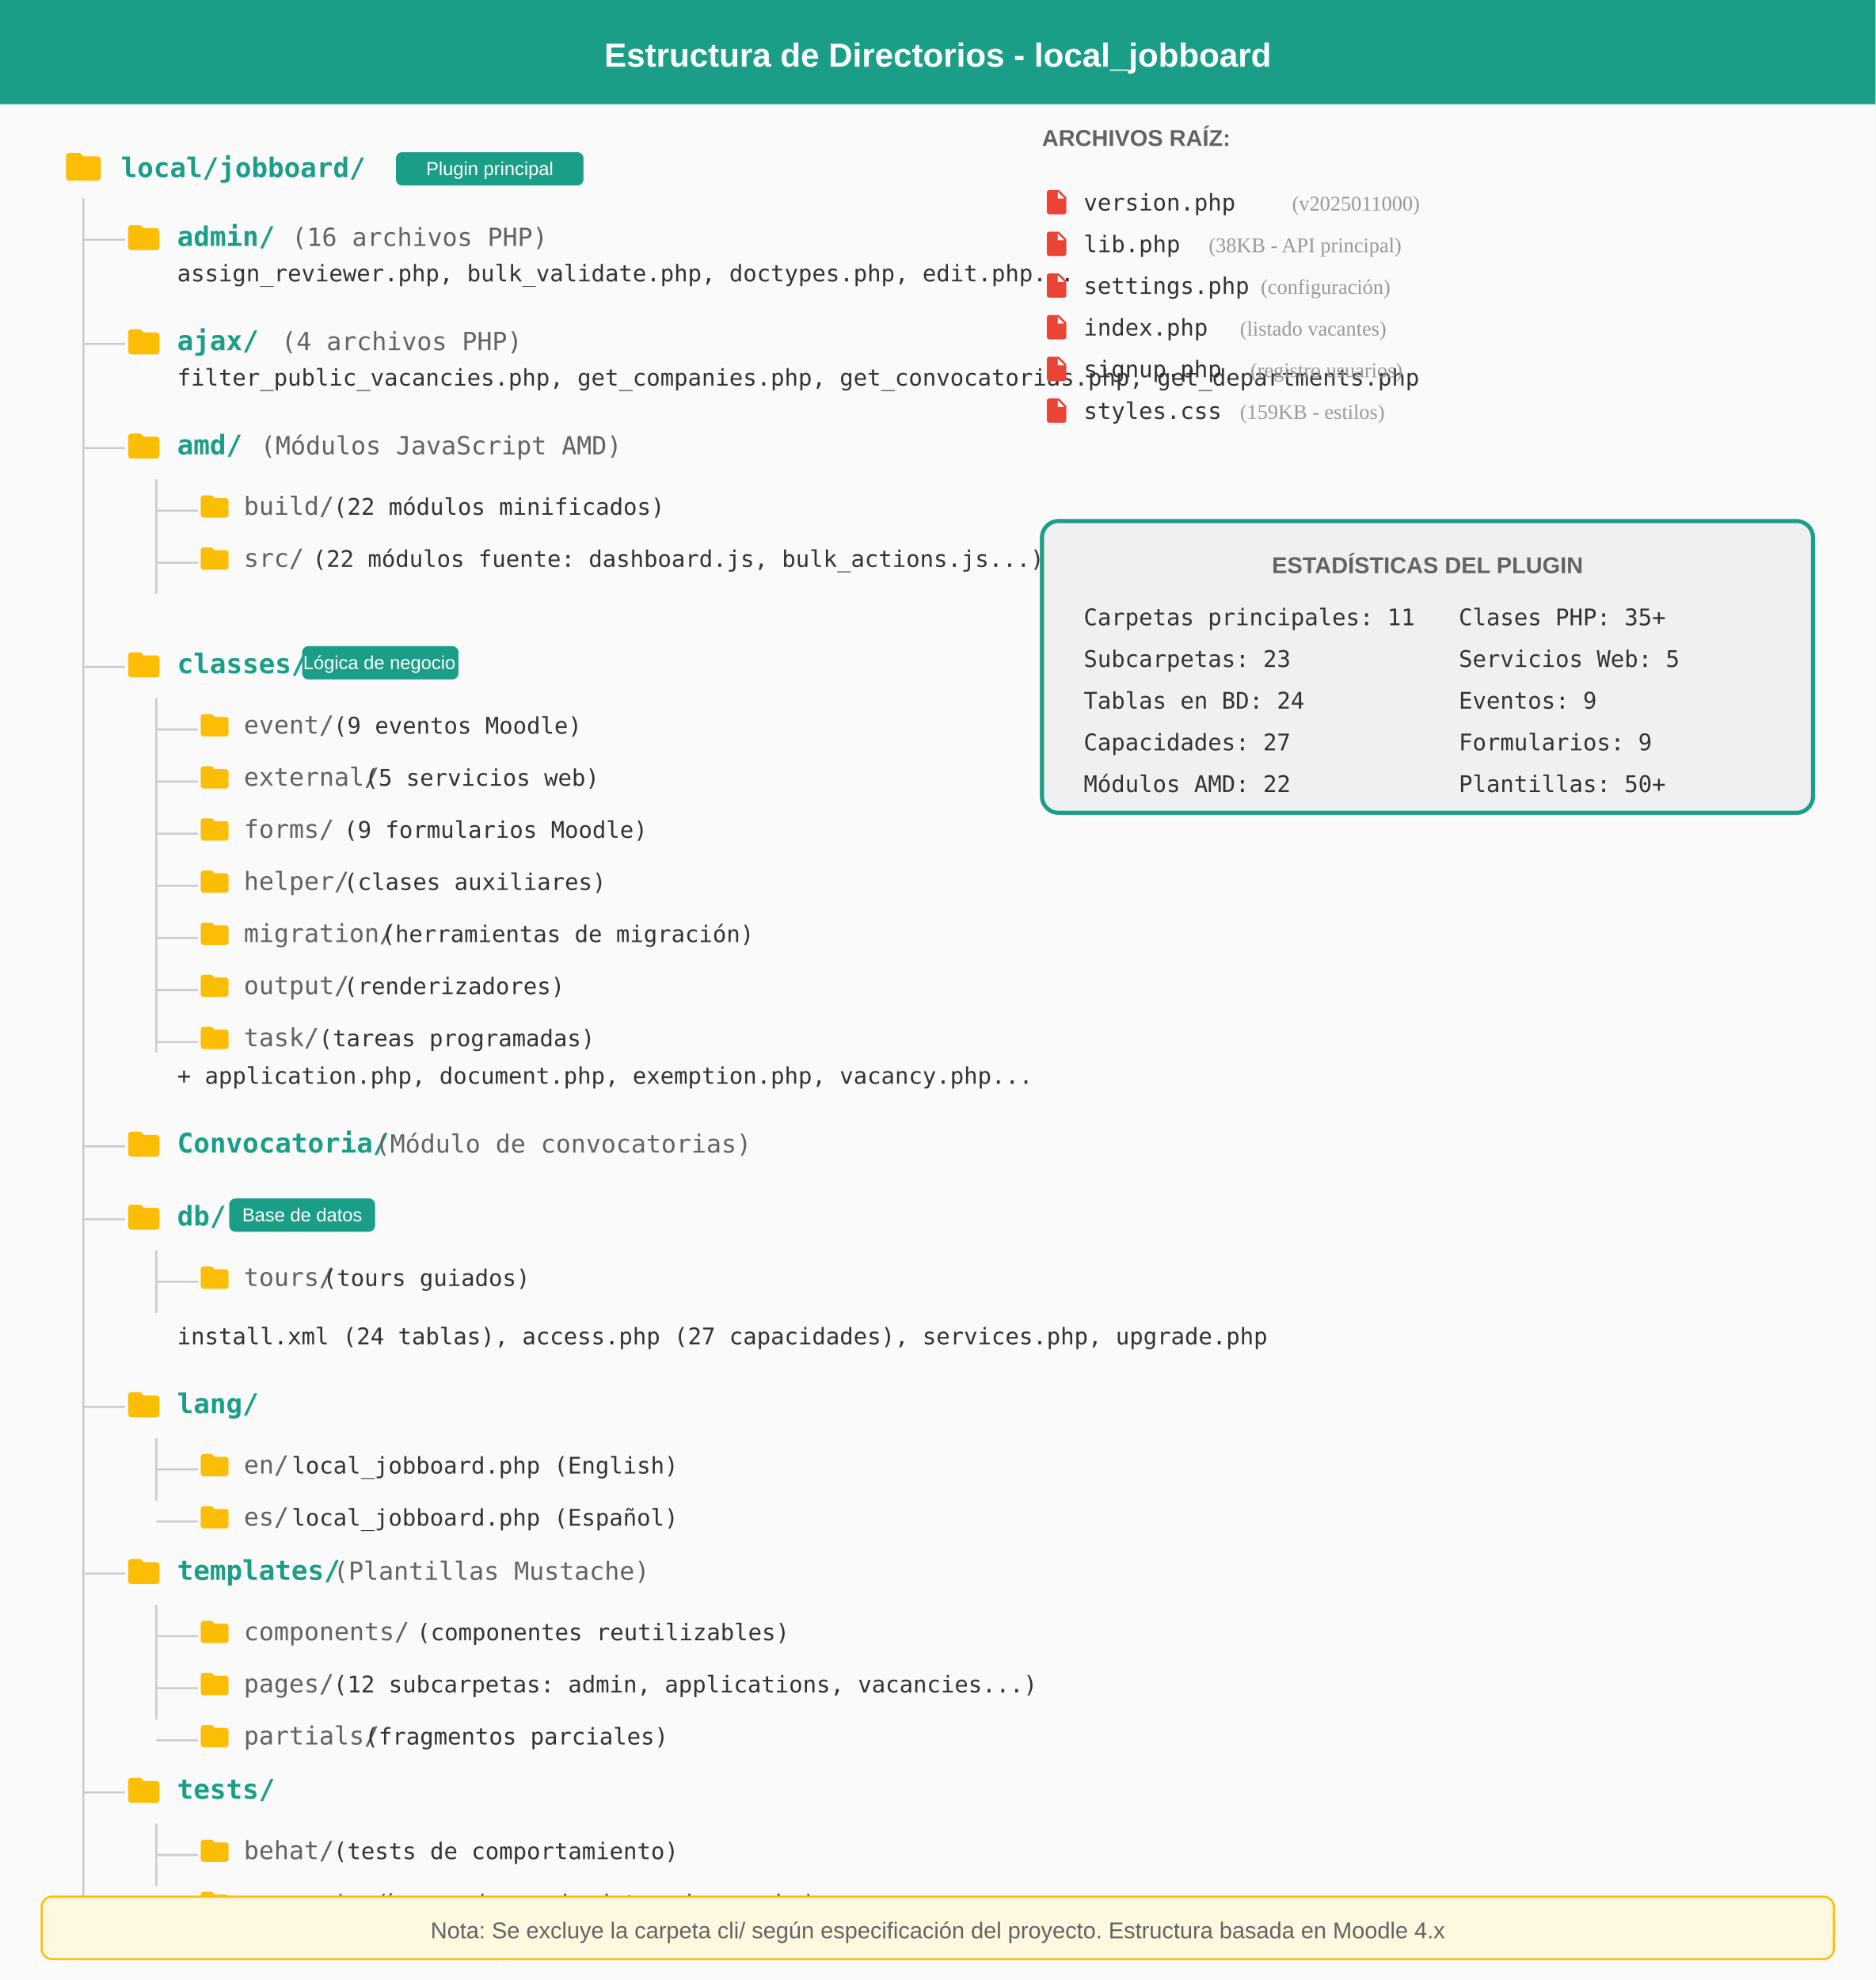
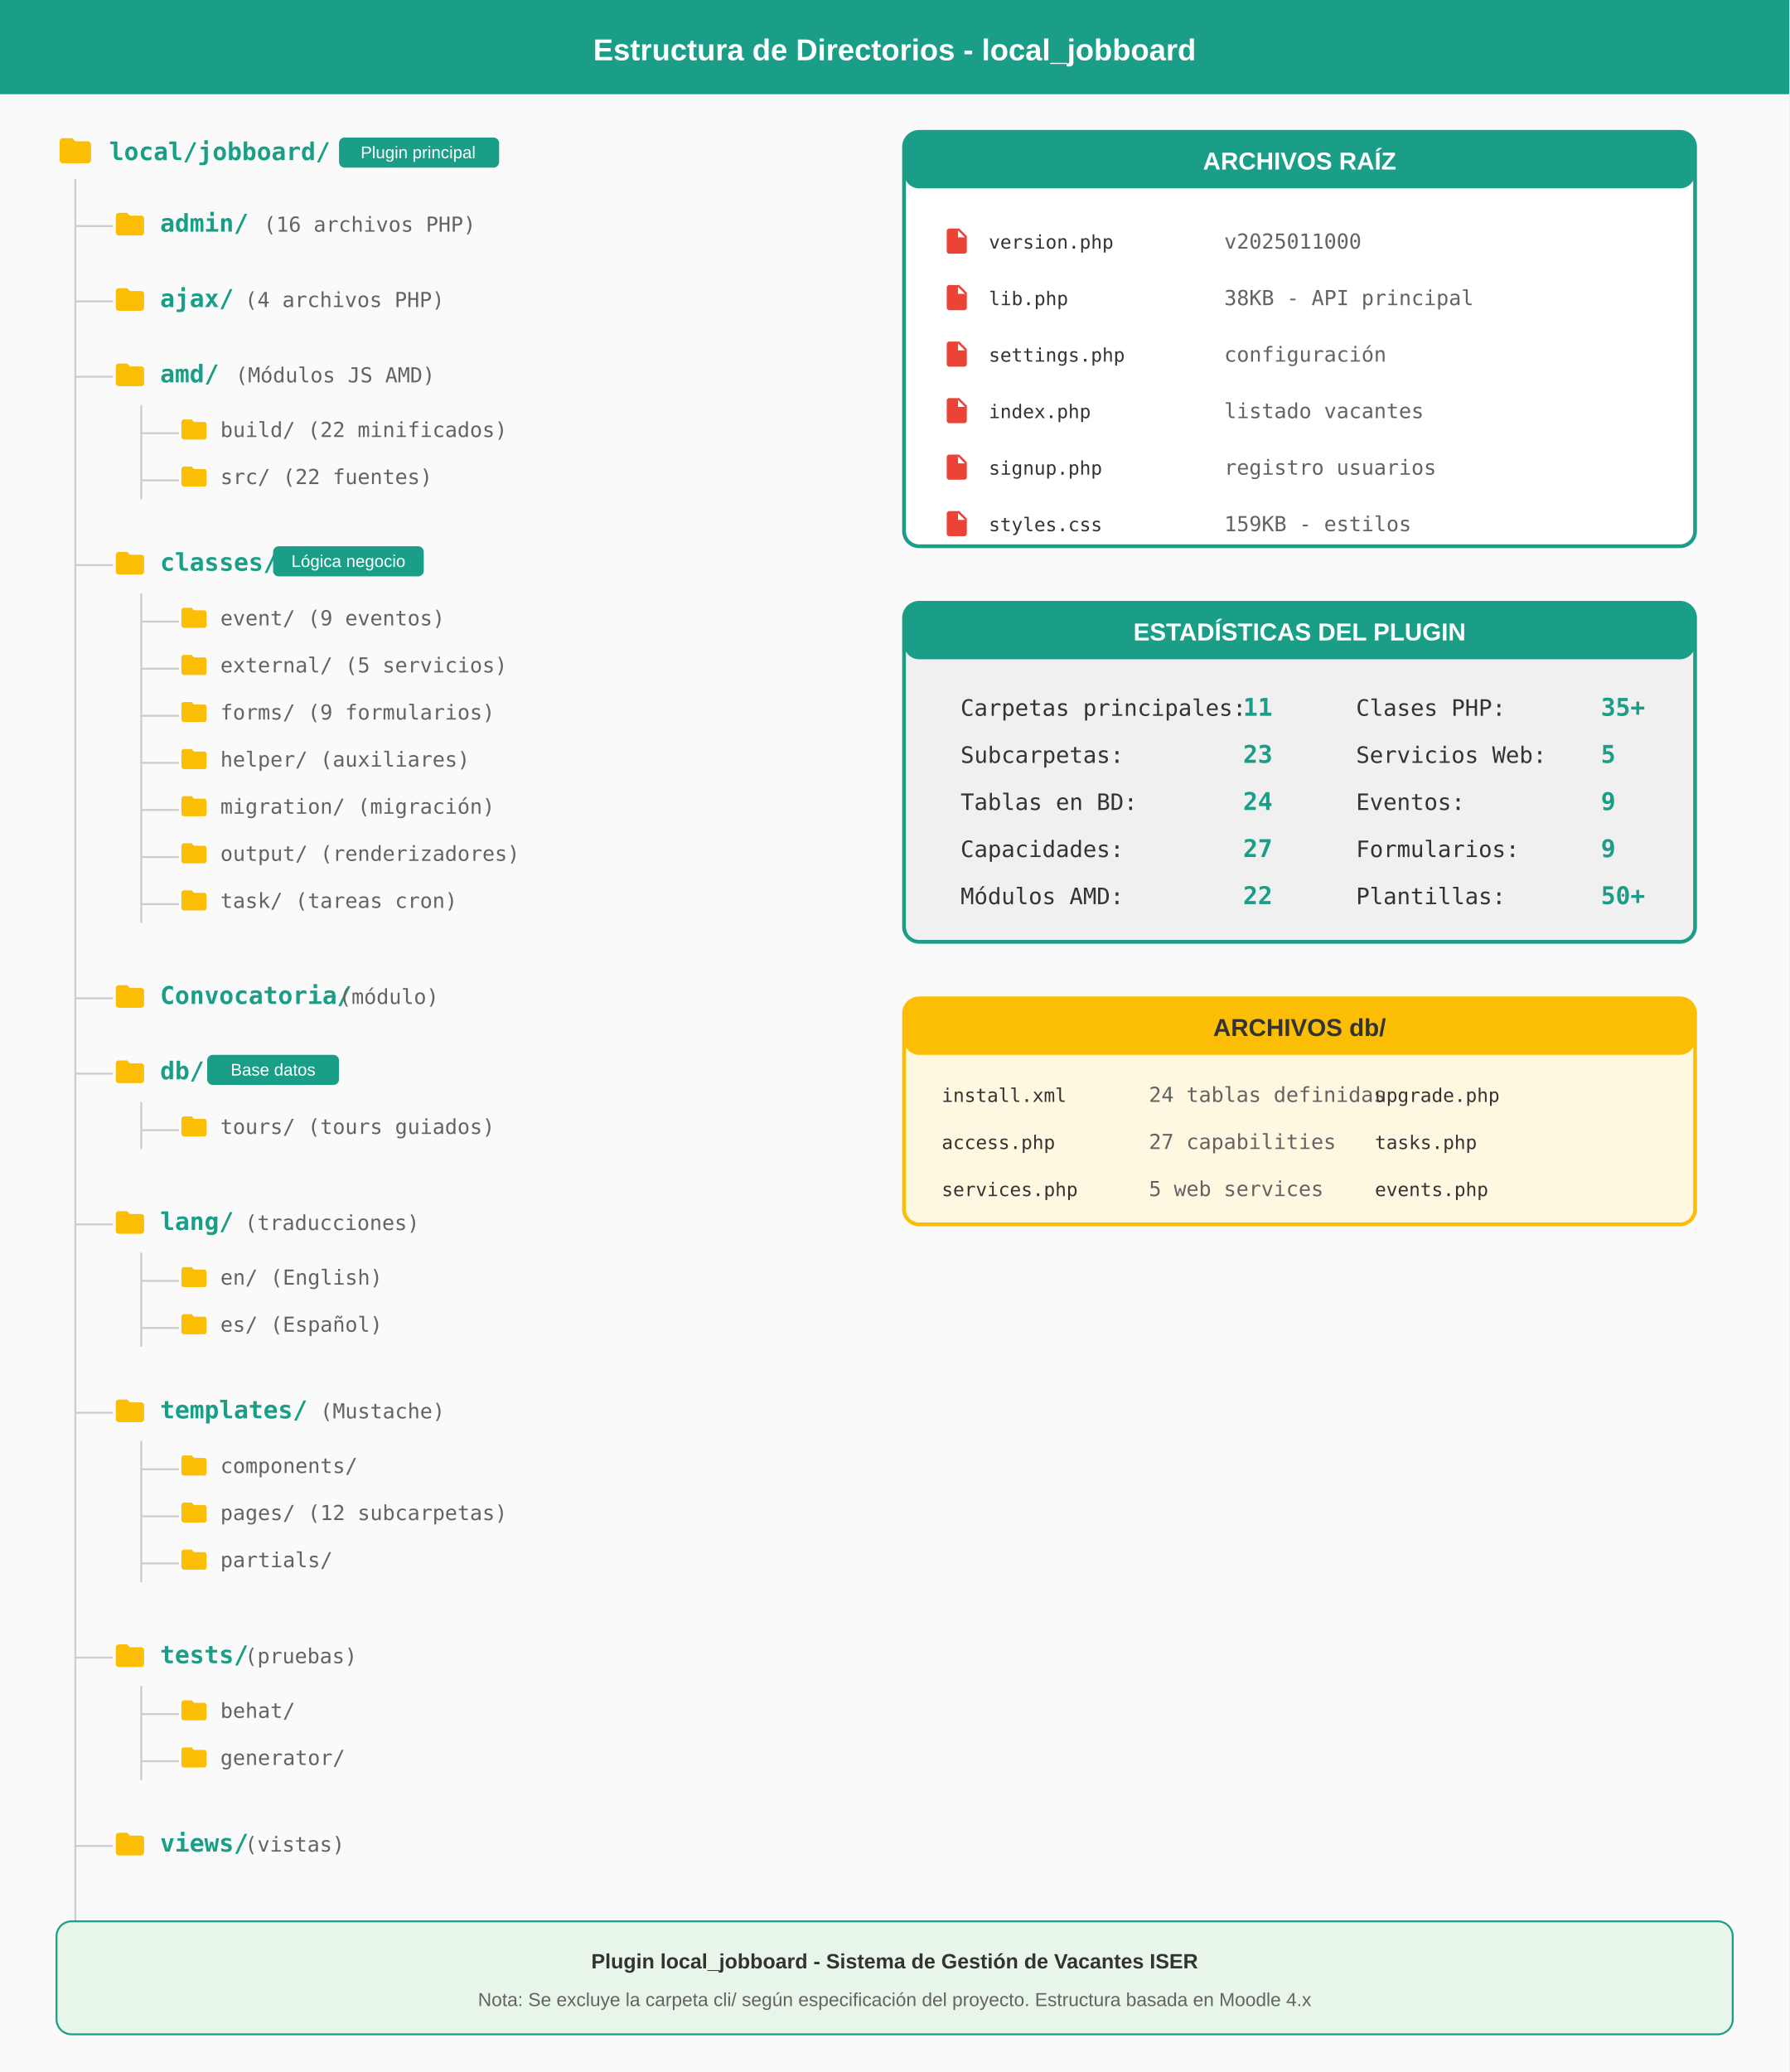
- <svg xmlns="http://www.w3.org/2000/svg" viewBox="0 0 900 950" width="900" height="950">
+ <svg xmlns="http://www.w3.org/2000/svg" viewBox="0 0 950 1100" width="950" height="1100">
  <defs>
    <style>
      .bg { fill: #FAFAFA; }
      .header-bg { fill: #1B9E88; }
      .header-text { font-family: Arial, sans-serif; font-size: 16px; font-weight: bold; fill: #FFFFFF; }
      .folder-icon { fill: #FCBD05; }
      .folder-text { font-family: 'Consolas', 'Monaco', monospace; font-size: 13px; fill: #1B9E88; font-weight: bold; }
-       .subfolder-text { font-family: 'Consolas', 'Monaco', monospace; font-size: 12px; fill: #646363; }
+       .subfolder-text { font-family: 'Consolas', 'Monaco', monospace; font-size: 11px; fill: #646363; }
      .file-icon { fill: #EB4335; }
-       .file-text { font-family: 'Consolas', 'Monaco', monospace; font-size: 11px; fill: #333333; }
+       .file-text { font-family: 'Consolas', 'Monaco', monospace; font-size: 10px; fill: #333333; }
      .tree-line { stroke: #CCCCCC; stroke-width: 1; fill: none; }
-       .badge { fill: #1B9E88; rx: 3; }
+       .badge { fill: #1B9E88; }
      .badge-text { font-family: Arial, sans-serif; font-size: 9px; fill: #FFFFFF; }
      .section-title { font-family: Arial, sans-serif; font-size: 11px; fill: #646363; font-weight: bold; }
+       .stats-box { fill: #F0F0F0; stroke: #1B9E88; stroke-width: 2; }
    </style>
    <symbol id="folder" viewBox="0 0 24 24">
      <path d="M10 4H4c-1.1 0-2 .9-2 2v12c0 1.1.9 2 2 2h16c1.1 0 2-.9 2-2V8c0-1.1-.9-2-2-2h-8l-2-2z" />
    </symbol>
    <symbol id="file" viewBox="0 0 24 24">
      <path d="M14 2H6c-1.1 0-2 .9-2 2v16c0 1.1.9 2 2 2h12c1.1 0 2-.9 2-2V8l-6-6zm-1 7V3.5L18.5 9H13z" />
    </symbol>
  </defs>
-   <rect width="900" height="950" class="bg" />
-   <rect x="0" y="0" width="900" height="50" class="header-bg" />
-   <text x="450" y="32" text-anchor="middle" class="header-text">Estructura de Directorios - local_jobboard</text>
+   <rect width="950" height="1100" class="bg" />
+   <rect x="0" y="0" width="950" height="50" class="header-bg" />
+   <text x="475" y="32" text-anchor="middle" class="header-text">Estructura de Directorios - local_jobboard</text>
  <g transform="translate(30, 70)">
    <use href="#folder" x="0" y="0" width="20" height="20" class="folder-icon" />
    <text x="28" y="15" class="folder-text">local/jobboard/</text>
-     <rect x="160" y="3" width="90" height="16" class="badge" />
-     <text x="205" y="14" text-anchor="middle" class="badge-text">Plugin principal</text>
-     <line x1="10" y1="25" x2="10" y2="860" class="tree-line" />
-     <g transform="translate(0, 35)">
+     <rect x="150" y="3" width="85" height="16" rx="3" class="badge" />
+     <text x="192" y="14" text-anchor="middle" class="badge-text">Plugin principal</text>
+     <line x1="10" y1="25" x2="10" y2="980" class="tree-line" />
+     <g transform="translate(0, 40)">
      <line x1="10" y1="10" x2="30" y2="10" class="tree-line" />
      <use href="#folder" x="30" y="0" width="18" height="18" class="folder-icon" />
      <text x="55" y="13" class="folder-text">admin/</text>
      <text x="110" y="13" class="subfolder-text">(16 archivos PHP)</text>
-       <text x="55" y="30" class="file-text">assign_reviewer.php, bulk_validate.php, doctypes.php, edit.php...</text>
-     </g>
-     <g transform="translate(0, 85)">
+     </g>
+     <g transform="translate(0, 80)">
      <line x1="10" y1="10" x2="30" y2="10" class="tree-line" />
      <use href="#folder" x="30" y="0" width="18" height="18" class="folder-icon" />
      <text x="55" y="13" class="folder-text">ajax/</text>
-       <text x="105" y="13" class="subfolder-text">(4 archivos PHP)</text>
-       <text x="55" y="30" class="file-text">filter_public_vacancies.php, get_companies.php, get_convocatorias.php, get_departments.php</text>
-     </g>
-     <g transform="translate(0, 135)">
+       <text x="100" y="13" class="subfolder-text">(4 archivos PHP)</text>
+     </g>
+     <g transform="translate(0, 120)">
      <line x1="10" y1="10" x2="30" y2="10" class="tree-line" />
      <use href="#folder" x="30" y="0" width="18" height="18" class="folder-icon" />
      <text x="55" y="13" class="folder-text">amd/</text>
-       <text x="95" y="13" class="subfolder-text">(Módulos JavaScript AMD)</text>
-       <line x1="45" y1="25" x2="45" y2="80" class="tree-line" />
-       <g transform="translate(15, 30)">
-         <line x1="30" y1="10" x2="50" y2="10" class="tree-line" />
-         <use href="#folder" x="50" y="0" width="16" height="16" class="folder-icon" />
-         <text x="72" y="12" class="subfolder-text">build/</text>
-         <text x="115" y="12" class="file-text">(22 módulos minificados)</text>
-       </g>
-       <g transform="translate(15, 55)">
-         <line x1="30" y1="10" x2="50" y2="10" class="tree-line" />
-         <use href="#folder" x="50" y="0" width="16" height="16" class="folder-icon" />
-         <text x="72" y="12" class="subfolder-text">src/</text>
-         <text x="105" y="12" class="file-text">(22 módulos fuente: dashboard.js, bulk_actions.js...)</text>
-       </g>
-     </g>
-     <g transform="translate(0, 240)">
+       <text x="95" y="13" class="subfolder-text">(Módulos JS AMD)</text>
+       <line x1="45" y1="25" x2="45" y2="75" class="tree-line" />
+       <g transform="translate(15, 30)">
+         <line x1="30" y1="10" x2="50" y2="10" class="tree-line" />
+         <use href="#folder" x="50" y="0" width="16" height="16" class="folder-icon" />
+         <text x="72" y="12" class="subfolder-text">build/ (22 minificados)</text>
+       </g>
+       <g transform="translate(15, 55)">
+         <line x1="30" y1="10" x2="50" y2="10" class="tree-line" />
+         <use href="#folder" x="50" y="0" width="16" height="16" class="folder-icon" />
+         <text x="72" y="12" class="subfolder-text">src/ (22 fuentes)</text>
+       </g>
+     </g>
+     <g transform="translate(0, 220)">
      <line x1="10" y1="10" x2="30" y2="10" class="tree-line" />
      <use href="#folder" x="30" y="0" width="18" height="18" class="folder-icon" />
      <text x="55" y="13" class="folder-text">classes/</text>
-       <rect x="115" y="0" width="75" height="16" class="badge" />
-       <text x="152" y="11" text-anchor="middle" class="badge-text">Lógica de negocio</text>
-       <line x1="45" y1="25" x2="45" y2="195" class="tree-line" />
-       <g transform="translate(15, 30)">
-         <line x1="30" y1="10" x2="50" y2="10" class="tree-line" />
-         <use href="#folder" x="50" y="0" width="16" height="16" class="folder-icon" />
-         <text x="72" y="12" class="subfolder-text">event/</text>
-         <text x="115" y="12" class="file-text">(9 eventos Moodle)</text>
-       </g>
-       <g transform="translate(15, 55)">
-         <line x1="30" y1="10" x2="50" y2="10" class="tree-line" />
-         <use href="#folder" x="50" y="0" width="16" height="16" class="folder-icon" />
-         <text x="72" y="12" class="subfolder-text">external/</text>
-         <text x="130" y="12" class="file-text">(5 servicios web)</text>
+       <rect x="115" y="0" width="80" height="16" rx="3" class="badge" />
+       <text x="155" y="11" text-anchor="middle" class="badge-text">Lógica negocio</text>
+       <line x1="45" y1="25" x2="45" y2="200" class="tree-line" />
+       <g transform="translate(15, 30)">
+         <line x1="30" y1="10" x2="50" y2="10" class="tree-line" />
+         <use href="#folder" x="50" y="0" width="16" height="16" class="folder-icon" />
+         <text x="72" y="12" class="subfolder-text">event/ (9 eventos)</text>
+       </g>
+       <g transform="translate(15, 55)">
+         <line x1="30" y1="10" x2="50" y2="10" class="tree-line" />
+         <use href="#folder" x="50" y="0" width="16" height="16" class="folder-icon" />
+         <text x="72" y="12" class="subfolder-text">external/ (5 servicios)</text>
      </g>
      <g transform="translate(15, 80)">
        <line x1="30" y1="10" x2="50" y2="10" class="tree-line" />
        <use href="#folder" x="50" y="0" width="16" height="16" class="folder-icon" />
-         <text x="72" y="12" class="subfolder-text">forms/</text>
-         <text x="120" y="12" class="file-text">(9 formularios Moodle)</text>
+         <text x="72" y="12" class="subfolder-text">forms/ (9 formularios)</text>
      </g>
      <g transform="translate(15, 105)">
        <line x1="30" y1="10" x2="50" y2="10" class="tree-line" />
        <use href="#folder" x="50" y="0" width="16" height="16" class="folder-icon" />
-         <text x="72" y="12" class="subfolder-text">helper/</text>
-         <text x="120" y="12" class="file-text">(clases auxiliares)</text>
+         <text x="72" y="12" class="subfolder-text">helper/ (auxiliares)</text>
      </g>
      <g transform="translate(15, 130)">
        <line x1="30" y1="10" x2="50" y2="10" class="tree-line" />
        <use href="#folder" x="50" y="0" width="16" height="16" class="folder-icon" />
-         <text x="72" y="12" class="subfolder-text">migration/</text>
-         <text x="138" y="12" class="file-text">(herramientas de migración)</text>
+         <text x="72" y="12" class="subfolder-text">migration/ (migración)</text>
      </g>
      <g transform="translate(15, 155)">
        <line x1="30" y1="10" x2="50" y2="10" class="tree-line" />
        <use href="#folder" x="50" y="0" width="16" height="16" class="folder-icon" />
-         <text x="72" y="12" class="subfolder-text">output/</text>
-         <text x="120" y="12" class="file-text">(renderizadores)</text>
+         <text x="72" y="12" class="subfolder-text">output/ (renderizadores)</text>
      </g>
      <g transform="translate(15, 180)">
        <line x1="30" y1="10" x2="50" y2="10" class="tree-line" />
        <use href="#folder" x="50" y="0" width="16" height="16" class="folder-icon" />
-         <text x="72" y="12" class="subfolder-text">task/</text>
-         <text x="108" y="12" class="file-text">(tareas programadas)</text>
-       </g>
-       <text x="55" y="210" class="file-text">+ application.php, document.php, exemption.php, vacancy.php...</text>
-     </g>
-     <g transform="translate(0, 470)">
+         <text x="72" y="12" class="subfolder-text">task/ (tareas cron)</text>
+       </g>
+     </g>
+     <g transform="translate(0, 450)">
      <line x1="10" y1="10" x2="30" y2="10" class="tree-line" />
      <use href="#folder" x="30" y="0" width="18" height="18" class="folder-icon" />
      <text x="55" y="13" class="folder-text">Convocatoria/</text>
-       <text x="150" y="13" class="subfolder-text">(Módulo de convocatorias)</text>
-     </g>
-     <g transform="translate(0, 505)">
+       <text x="150" y="13" class="subfolder-text">(módulo)</text>
+     </g>
+     <g transform="translate(0, 490)">
      <line x1="10" y1="10" x2="30" y2="10" class="tree-line" />
      <use href="#folder" x="30" y="0" width="18" height="18" class="folder-icon" />
      <text x="55" y="13" class="folder-text">db/</text>
-       <rect x="80" y="0" width="70" height="16" class="badge" />
-       <text x="115" y="11" text-anchor="middle" class="badge-text">Base de datos</text>
-       <line x1="45" y1="25" x2="45" y2="55" class="tree-line" />
-       <g transform="translate(15, 30)">
-         <line x1="30" y1="10" x2="50" y2="10" class="tree-line" />
-         <use href="#folder" x="50" y="0" width="16" height="16" class="folder-icon" />
-         <text x="72" y="12" class="subfolder-text">tours/</text>
-         <text x="110" y="12" class="file-text">(tours guiados)</text>
-       </g>
-       <text x="55" y="70" class="file-text">install.xml (24 tablas), access.php (27 capacidades), services.php, upgrade.php</text>
-     </g>
-     <g transform="translate(0, 595)">
+       <rect x="80" y="0" width="70" height="16" rx="3" class="badge" />
+       <text x="115" y="11" text-anchor="middle" class="badge-text">Base datos</text>
+       <line x1="45" y1="25" x2="45" y2="50" class="tree-line" />
+       <g transform="translate(15, 30)">
+         <line x1="30" y1="10" x2="50" y2="10" class="tree-line" />
+         <use href="#folder" x="50" y="0" width="16" height="16" class="folder-icon" />
+         <text x="72" y="12" class="subfolder-text">tours/ (tours guiados)</text>
+       </g>
+     </g>
+     <g transform="translate(0, 570)">
      <line x1="10" y1="10" x2="30" y2="10" class="tree-line" />
      <use href="#folder" x="30" y="0" width="18" height="18" class="folder-icon" />
      <text x="55" y="13" class="folder-text">lang/</text>
-       <line x1="45" y1="25" x2="45" y2="55" class="tree-line" />
-       <g transform="translate(15, 30)">
-         <line x1="30" y1="10" x2="50" y2="10" class="tree-line" />
-         <use href="#folder" x="50" y="0" width="16" height="16" class="folder-icon" />
-         <text x="72" y="12" class="subfolder-text">en/</text>
-         <text x="95" y="12" class="file-text">local_jobboard.php (English)</text>
-       </g>
-       <g transform="translate(15, 55)">
-         <line x1="30" y1="10" x2="50" y2="10" class="tree-line" />
-         <use href="#folder" x="50" y="0" width="16" height="16" class="folder-icon" />
-         <text x="72" y="12" class="subfolder-text">es/</text>
-         <text x="95" y="12" class="file-text">local_jobboard.php (Español)</text>
-       </g>
-     </g>
-     <g transform="translate(0, 675)">
+       <text x="100" y="13" class="subfolder-text">(traducciones)</text>
+       <line x1="45" y1="25" x2="45" y2="75" class="tree-line" />
+       <g transform="translate(15, 30)">
+         <line x1="30" y1="10" x2="50" y2="10" class="tree-line" />
+         <use href="#folder" x="50" y="0" width="16" height="16" class="folder-icon" />
+         <text x="72" y="12" class="subfolder-text">en/ (English)</text>
+       </g>
+       <g transform="translate(15, 55)">
+         <line x1="30" y1="10" x2="50" y2="10" class="tree-line" />
+         <use href="#folder" x="50" y="0" width="16" height="16" class="folder-icon" />
+         <text x="72" y="12" class="subfolder-text">es/ (Español)</text>
+       </g>
+     </g>
+     <g transform="translate(0, 670)">
      <line x1="10" y1="10" x2="30" y2="10" class="tree-line" />
      <use href="#folder" x="30" y="0" width="18" height="18" class="folder-icon" />
      <text x="55" y="13" class="folder-text">templates/</text>
-       <text x="130" y="13" class="subfolder-text">(Plantillas Mustache)</text>
-       <line x1="45" y1="25" x2="45" y2="80" class="tree-line" />
+       <text x="140" y="13" class="subfolder-text">(Mustache)</text>
+       <line x1="45" y1="25" x2="45" y2="100" class="tree-line" />
      <g transform="translate(15, 30)">
        <line x1="30" y1="10" x2="50" y2="10" class="tree-line" />
        <use href="#folder" x="50" y="0" width="16" height="16" class="folder-icon" />
        <text x="72" y="12" class="subfolder-text">components/</text>
-         <text x="155" y="12" class="file-text">(componentes reutilizables)</text>
-       </g>
-       <g transform="translate(15, 55)">
-         <line x1="30" y1="10" x2="50" y2="10" class="tree-line" />
-         <use href="#folder" x="50" y="0" width="16" height="16" class="folder-icon" />
-         <text x="72" y="12" class="subfolder-text">pages/</text>
-         <text x="115" y="12" class="file-text">(12 subcarpetas: admin, applications, vacancies...)</text>
+       </g>
+       <g transform="translate(15, 55)">
+         <line x1="30" y1="10" x2="50" y2="10" class="tree-line" />
+         <use href="#folder" x="50" y="0" width="16" height="16" class="folder-icon" />
+         <text x="72" y="12" class="subfolder-text">pages/ (12 subcarpetas)</text>
      </g>
      <g transform="translate(15, 80)">
        <line x1="30" y1="10" x2="50" y2="10" class="tree-line" />
        <use href="#folder" x="50" y="0" width="16" height="16" class="folder-icon" />
        <text x="72" y="12" class="subfolder-text">partials/</text>
-         <text x="130" y="12" class="file-text">(fragmentos parciales)</text>
-       </g>
-     </g>
-     <g transform="translate(0, 780)">
+       </g>
+     </g>
+     <g transform="translate(0, 800)">
      <line x1="10" y1="10" x2="30" y2="10" class="tree-line" />
      <use href="#folder" x="30" y="0" width="18" height="18" class="folder-icon" />
      <text x="55" y="13" class="folder-text">tests/</text>
-       <line x1="45" y1="25" x2="45" y2="55" class="tree-line" />
+       <text x="100" y="13" class="subfolder-text">(pruebas)</text>
+       <line x1="45" y1="25" x2="45" y2="75" class="tree-line" />
      <g transform="translate(15, 30)">
        <line x1="30" y1="10" x2="50" y2="10" class="tree-line" />
        <use href="#folder" x="50" y="0" width="16" height="16" class="folder-icon" />
        <text x="72" y="12" class="subfolder-text">behat/</text>
-         <text x="115" y="12" class="file-text">(tests de comportamiento)</text>
      </g>
      <g transform="translate(15, 55)">
        <line x1="30" y1="10" x2="50" y2="10" class="tree-line" />
        <use href="#folder" x="50" y="0" width="16" height="16" class="folder-icon" />
        <text x="72" y="12" class="subfolder-text">generator/</text>
-         <text x="135" y="12" class="file-text">(generadores de datos de prueba)</text>
-       </g>
-     </g>
-     <g transform="translate(0, 855)">
+       </g>
+     </g>
+     <g transform="translate(0, 900)">
      <line x1="10" y1="10" x2="30" y2="10" class="tree-line" />
      <use href="#folder" x="30" y="0" width="18" height="18" class="folder-icon" />
      <text x="55" y="13" class="folder-text">views/</text>
-       <text x="100" y="13" class="subfolder-text">(vistas del plugin)</text>
-     </g>
-   </g>
-   <g transform="translate(500, 70)">
-     <text x="0" y="0" class="section-title">ARCHIVOS RAÍZ:</text>
-     <g transform="translate(0, 20)">
-       <use href="#file" x="0" y="0" width="14" height="14" class="file-icon" />
-       <text x="20" y="11" class="file-text">version.php</text>
-       <text x="120" y="11" style="font-size: 10px; fill: #999;">(v2025011000)</text>
-     </g>
-     <g transform="translate(0, 40)">
-       <use href="#file" x="0" y="0" width="14" height="14" class="file-icon" />
-       <text x="20" y="11" class="file-text">lib.php</text>
-       <text x="80" y="11" style="font-size: 10px; fill: #999;">(38KB - API principal)</text>
-     </g>
-     <g transform="translate(0, 60)">
-       <use href="#file" x="0" y="0" width="14" height="14" class="file-icon" />
-       <text x="20" y="11" class="file-text">settings.php</text>
-       <text x="105" y="11" style="font-size: 10px; fill: #999;">(configuración)</text>
-     </g>
-     <g transform="translate(0, 80)">
-       <use href="#file" x="0" y="0" width="14" height="14" class="file-icon" />
-       <text x="20" y="11" class="file-text">index.php</text>
-       <text x="95" y="11" style="font-size: 10px; fill: #999;">(listado vacantes)</text>
-     </g>
-     <g transform="translate(0, 100)">
-       <use href="#file" x="0" y="0" width="14" height="14" class="file-icon" />
-       <text x="20" y="11" class="file-text">signup.php</text>
-       <text x="100" y="11" style="font-size: 10px; fill: #999;">(registro usuarios)</text>
-     </g>
-     <g transform="translate(0, 120)">
-       <use href="#file" x="0" y="0" width="14" height="14" class="file-icon" />
-       <text x="20" y="11" class="file-text">styles.css</text>
-       <text x="95" y="11" style="font-size: 10px; fill: #999;">(159KB - estilos)</text>
-     </g>
-   </g>
-   <g transform="translate(500, 250)">
-     <rect x="0" y="0" width="370" height="140" rx="8" fill="#F0F0F0" stroke="#1B9E88" stroke-width="2" />
-     <text x="185" y="25" text-anchor="middle" class="section-title">ESTADÍSTICAS DEL PLUGIN</text>
-     <text x="20" y="50" class="file-text">Carpetas principales: 11</text>
-     <text x="20" y="70" class="file-text">Subcarpetas: 23</text>
-     <text x="20" y="90" class="file-text">Tablas en BD: 24</text>
-     <text x="20" y="110" class="file-text">Capacidades: 27</text>
-     <text x="20" y="130" class="file-text">Módulos AMD: 22</text>
-     <text x="200" y="50" class="file-text">Clases PHP: 35+</text>
-     <text x="200" y="70" class="file-text">Servicios Web: 5</text>
-     <text x="200" y="90" class="file-text">Eventos: 9</text>
-     <text x="200" y="110" class="file-text">Formularios: 9</text>
-     <text x="200" y="130" class="file-text">Plantillas: 50+</text>
-   </g>
-   <rect x="20" y="910" width="860" height="30" rx="5" fill="#FFF8E1" stroke="#FCBD05" stroke-width="1" />
-   <text x="450" y="930" text-anchor="middle" style="font-family: Arial; font-size: 11px; fill: #646363;">
+       <text x="100" y="13" class="subfolder-text">(vistas)</text>
+     </g>
+   </g>
+   <g transform="translate(480, 70)">
+     <rect x="0" y="0" width="420" height="220" rx="8" fill="#FFFFFF" stroke="#1B9E88" stroke-width="2" />
+     <rect x="0" y="0" width="420" height="30" rx="8" class="header-bg" />
+     <text x="210" y="20" text-anchor="middle" class="header-text" style="font-size: 13px;">ARCHIVOS RAÍZ</text>
+     <g transform="translate(20, 50)">
+       <use href="#file" x="0" y="0" width="16" height="16" class="file-icon" />
+       <text x="25" y="12" class="file-text">version.php</text>
+       <text x="150" y="12" class="subfolder-text">v2025011000</text>
+     </g>
+     <g transform="translate(20, 80)">
+       <use href="#file" x="0" y="0" width="16" height="16" class="file-icon" />
+       <text x="25" y="12" class="file-text">lib.php</text>
+       <text x="150" y="12" class="subfolder-text">38KB - API principal</text>
+     </g>
+     <g transform="translate(20, 110)">
+       <use href="#file" x="0" y="0" width="16" height="16" class="file-icon" />
+       <text x="25" y="12" class="file-text">settings.php</text>
+       <text x="150" y="12" class="subfolder-text">configuración</text>
+     </g>
+     <g transform="translate(20, 140)">
+       <use href="#file" x="0" y="0" width="16" height="16" class="file-icon" />
+       <text x="25" y="12" class="file-text">index.php</text>
+       <text x="150" y="12" class="subfolder-text">listado vacantes</text>
+     </g>
+     <g transform="translate(20, 170)">
+       <use href="#file" x="0" y="0" width="16" height="16" class="file-icon" />
+       <text x="25" y="12" class="file-text">signup.php</text>
+       <text x="150" y="12" class="subfolder-text">registro usuarios</text>
+     </g>
+     <g transform="translate(20, 200)">
+       <use href="#file" x="0" y="0" width="16" height="16" class="file-icon" />
+       <text x="25" y="12" class="file-text">styles.css</text>
+       <text x="150" y="12" class="subfolder-text">159KB - estilos</text>
+     </g>
+   </g>
+   <g transform="translate(480, 320)">
+     <rect x="0" y="0" width="420" height="180" rx="8" class="stats-box" />
+     <rect x="0" y="0" width="420" height="30" rx="8" class="header-bg" />
+     <text x="210" y="20" text-anchor="middle" class="header-text" style="font-size: 13px;">ESTADÍSTICAS DEL PLUGIN</text>
+     <text x="30" y="60" class="file-text" style="font-size: 12px;">Carpetas principales:</text>
+     <text x="180" y="60" class="folder-text">11</text>
+     <text x="30" y="85" class="file-text" style="font-size: 12px;">Subcarpetas:</text>
+     <text x="180" y="85" class="folder-text">23</text>
+     <text x="30" y="110" class="file-text" style="font-size: 12px;">Tablas en BD:</text>
+     <text x="180" y="110" class="folder-text">24</text>
+     <text x="30" y="135" class="file-text" style="font-size: 12px;">Capacidades:</text>
+     <text x="180" y="135" class="folder-text">27</text>
+     <text x="30" y="160" class="file-text" style="font-size: 12px;">Módulos AMD:</text>
+     <text x="180" y="160" class="folder-text">22</text>
+     <text x="240" y="60" class="file-text" style="font-size: 12px;">Clases PHP:</text>
+     <text x="370" y="60" class="folder-text">35+</text>
+     <text x="240" y="85" class="file-text" style="font-size: 12px;">Servicios Web:</text>
+     <text x="370" y="85" class="folder-text">5</text>
+     <text x="240" y="110" class="file-text" style="font-size: 12px;">Eventos:</text>
+     <text x="370" y="110" class="folder-text">9</text>
+     <text x="240" y="135" class="file-text" style="font-size: 12px;">Formularios:</text>
+     <text x="370" y="135" class="folder-text">9</text>
+     <text x="240" y="160" class="file-text" style="font-size: 12px;">Plantillas:</text>
+     <text x="370" y="160" class="folder-text">50+</text>
+   </g>
+   <g transform="translate(480, 530)">
+     <rect x="0" y="0" width="420" height="120" rx="8" fill="#FFF8E1" stroke="#FCBD05" stroke-width="2" />
+     <rect x="0" y="0" width="420" height="30" rx="8" fill="#FCBD05" />
+     <text x="210" y="20" text-anchor="middle" style="font-family: Arial; font-size: 13px; font-weight: bold; fill: #333;">ARCHIVOS db/</text>
+     <text x="20" y="55" class="file-text">install.xml</text>
+     <text x="130" y="55" class="subfolder-text">24 tablas definidas</text>
+     <text x="20" y="80" class="file-text">access.php</text>
+     <text x="130" y="80" class="subfolder-text">27 capabilities</text>
+     <text x="20" y="105" class="file-text">services.php</text>
+     <text x="130" y="105" class="subfolder-text">5 web services</text>
+     <text x="250" y="55" class="file-text">upgrade.php</text>
+     <text x="250" y="80" class="file-text">tasks.php</text>
+     <text x="250" y="105" class="file-text">events.php</text>
+   </g>
+   <rect x="30" y="1020" width="890" height="60" rx="8" fill="#E8F5E9" stroke="#1B9E88" stroke-width="1" />
+   <text x="475" y="1045" text-anchor="middle" style="font-family: Arial; font-size: 11px; fill: #333; font-weight: bold;">
+     Plugin local_jobboard - Sistema de Gestión de Vacantes ISER
+   </text>
+   <text x="475" y="1065" text-anchor="middle" style="font-family: Arial; font-size: 10px; fill: #646363;">
    Nota: Se excluye la carpeta cli/ según especificación del proyecto. Estructura basada en Moodle 4.x
  </text>
</svg>
